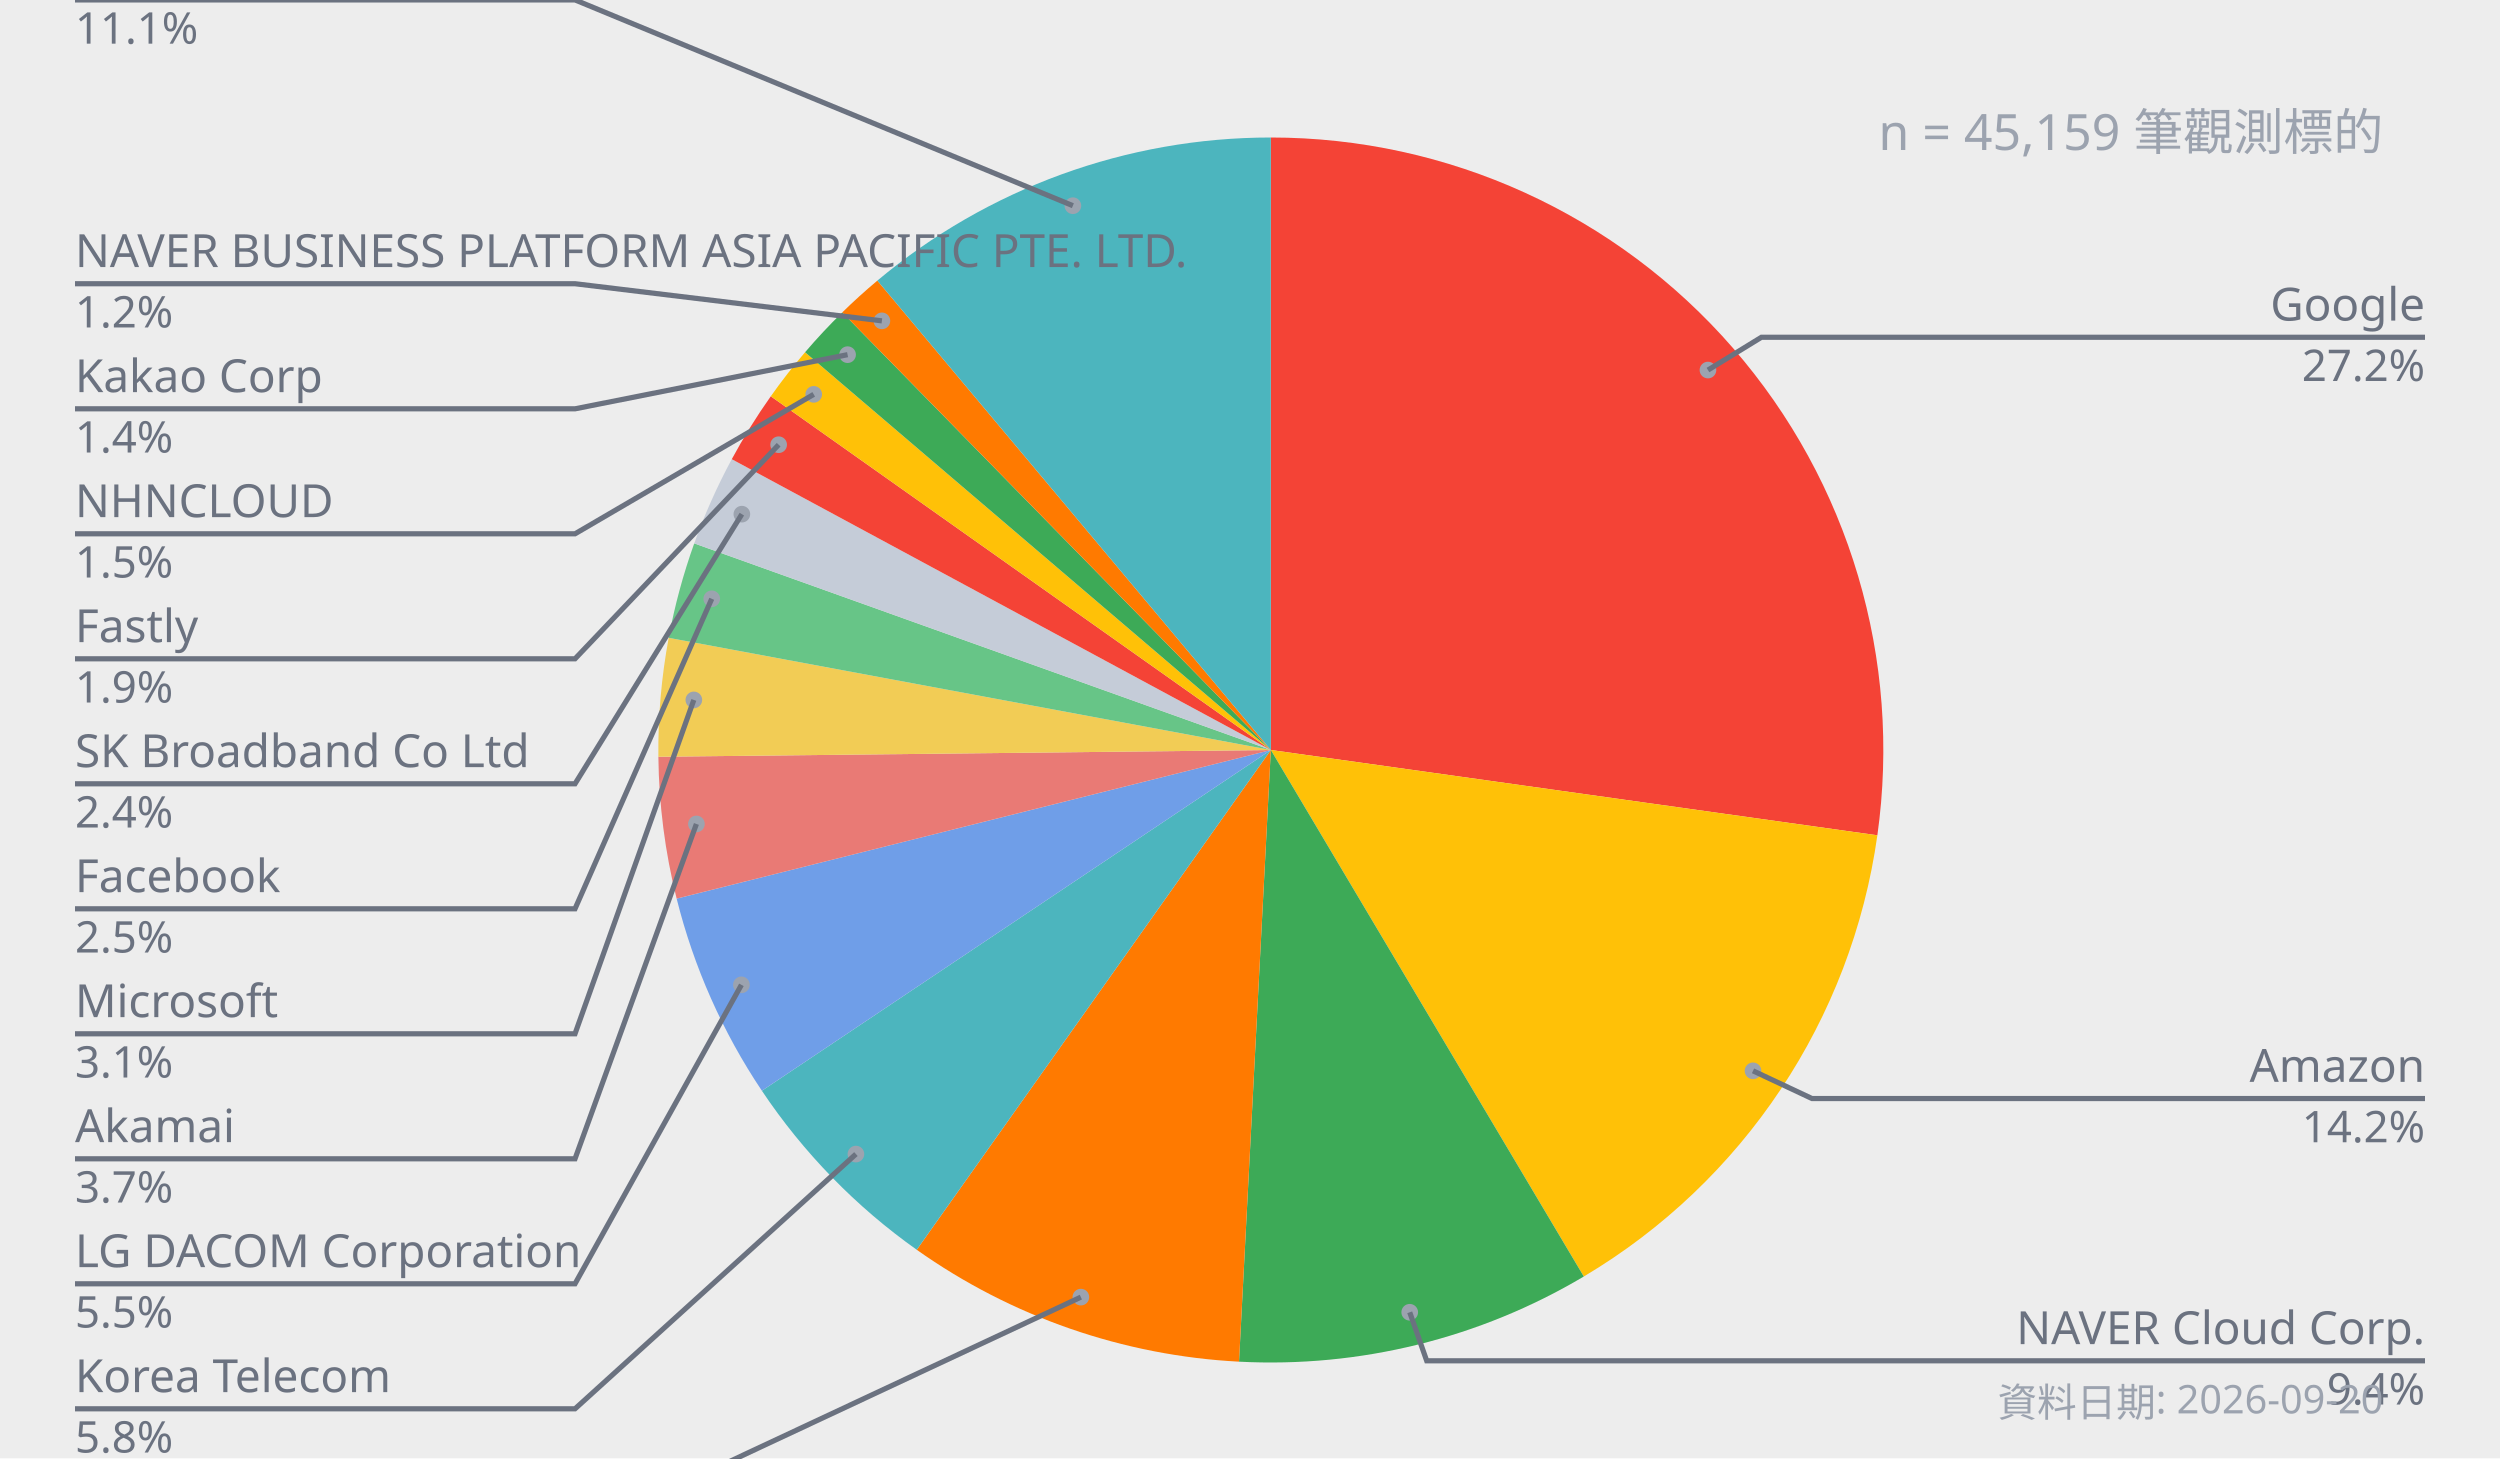
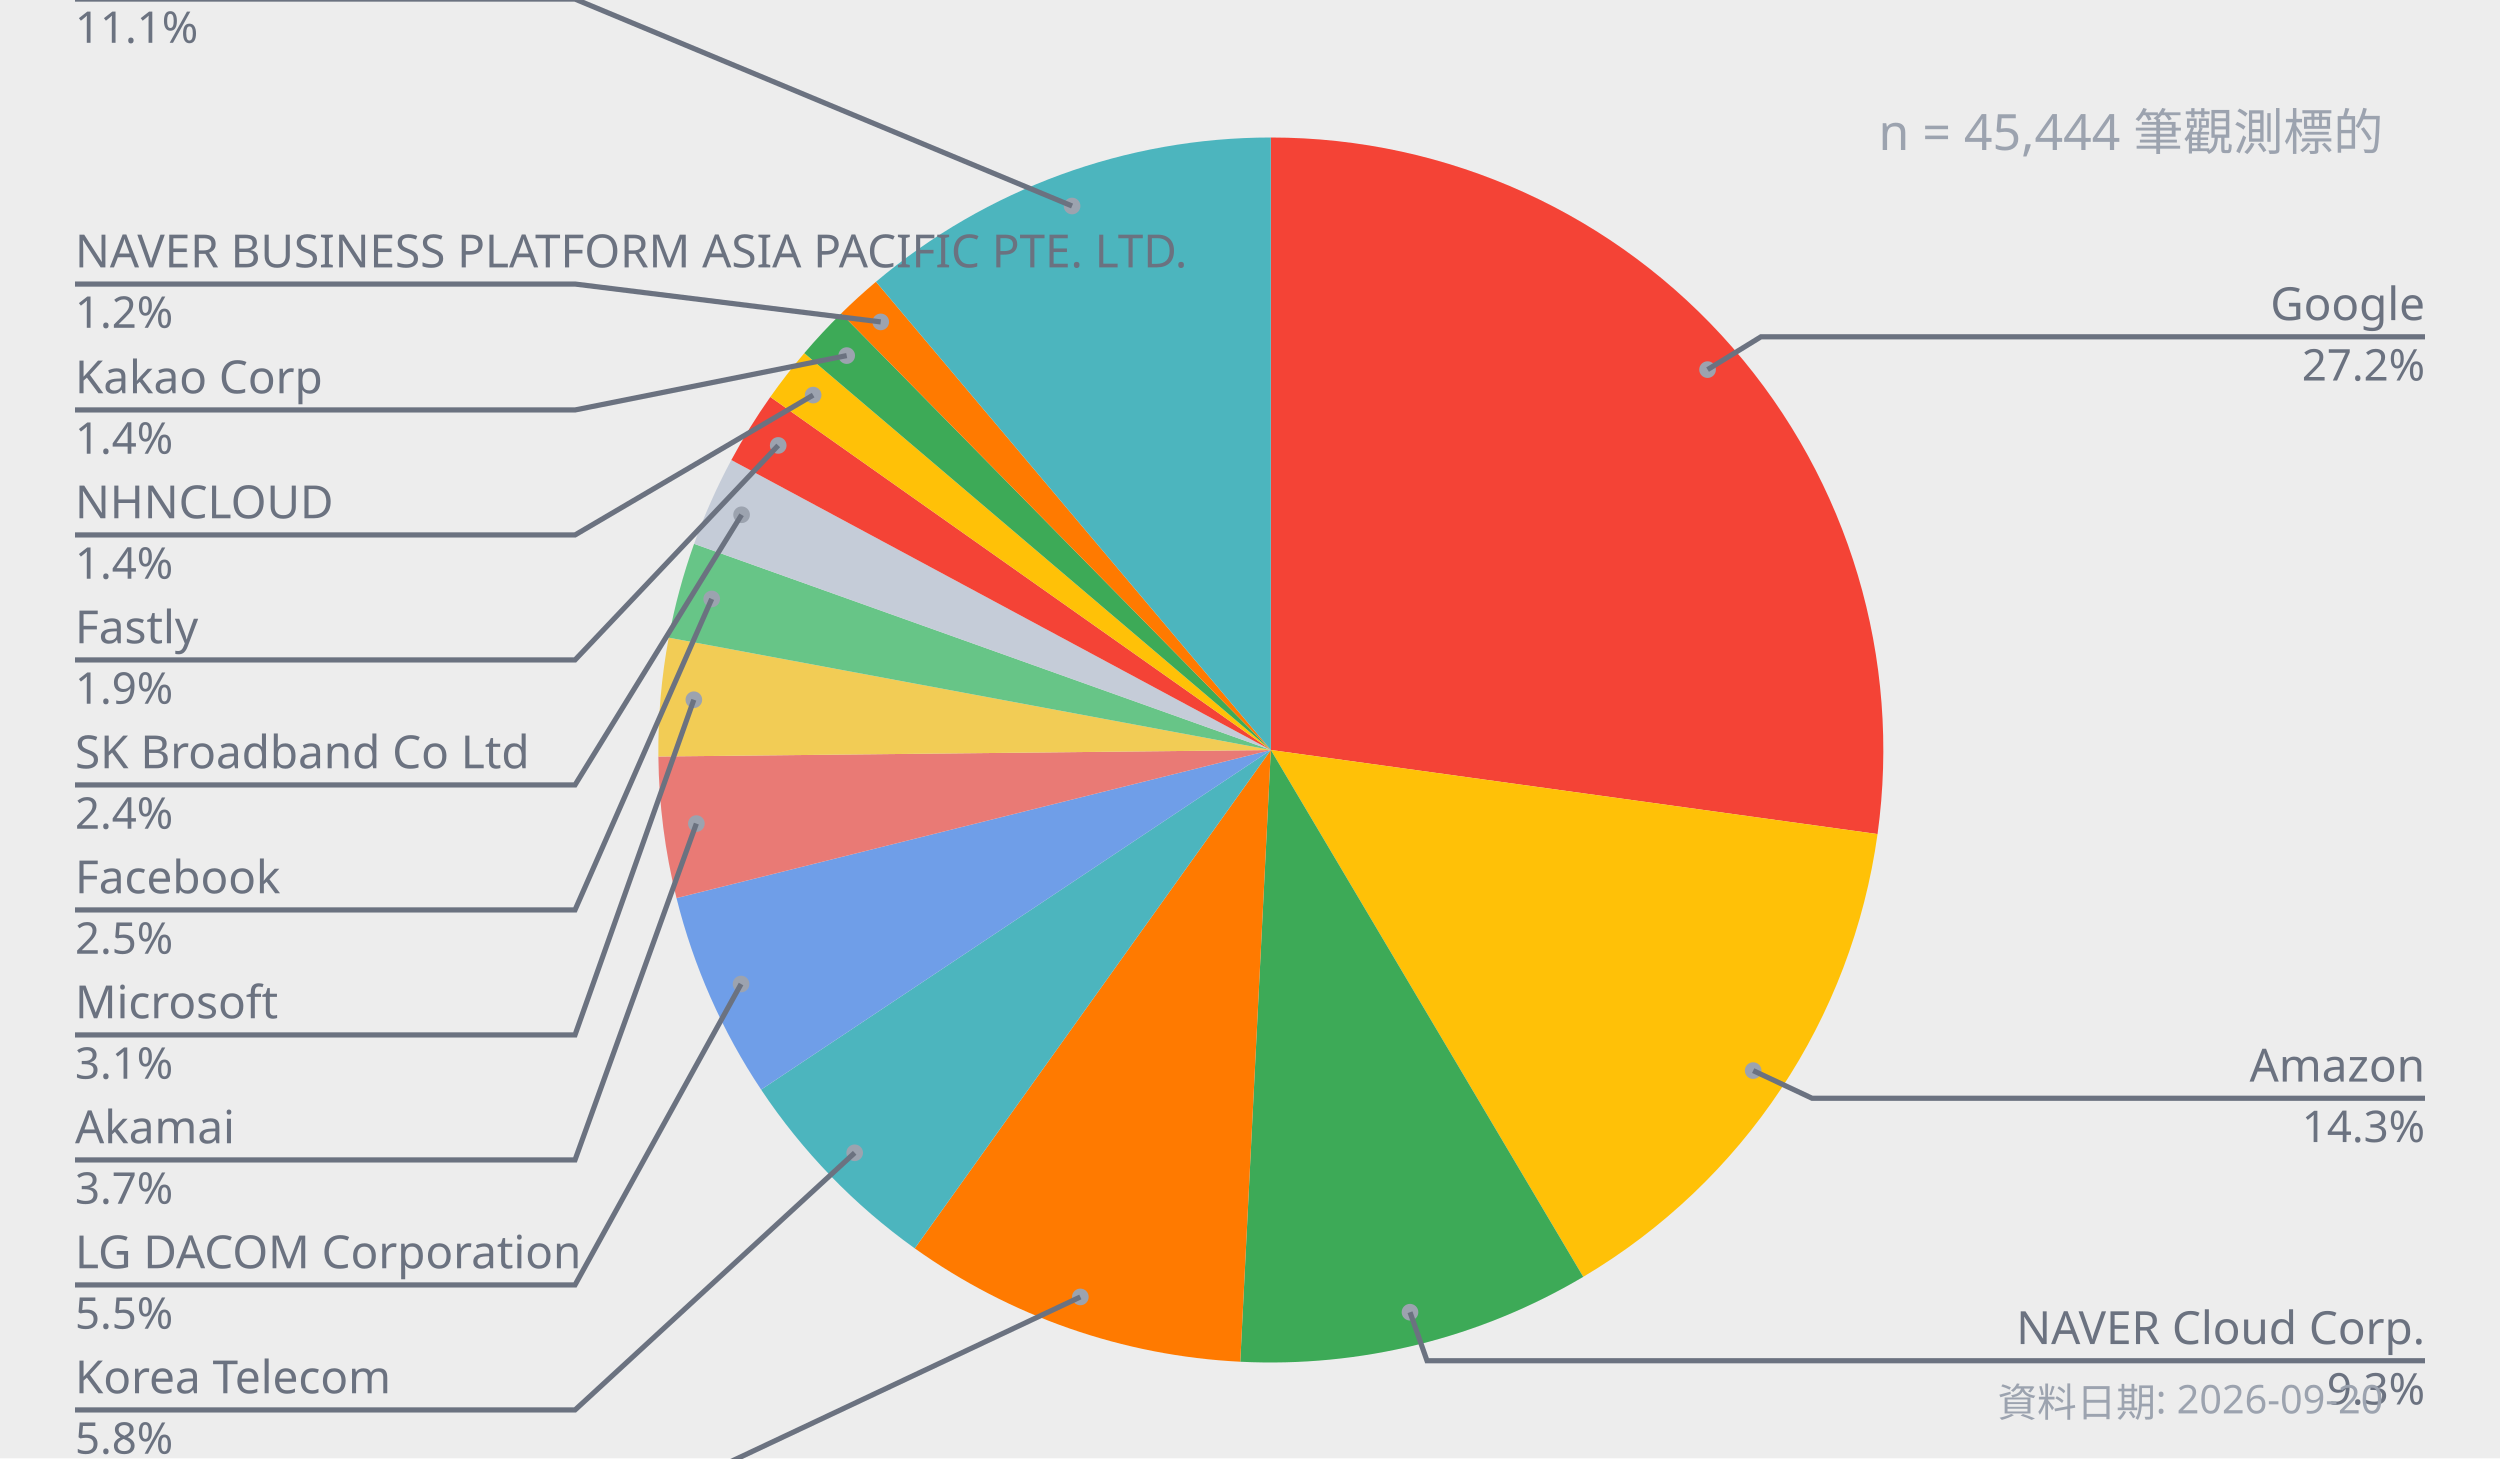
<svg xmlns="http://www.w3.org/2000/svg" width="1200" height="700" viewBox="0 0 1200 700">
  <rect width="100%" height="100%" fill="#EDEDED" />
-   <text x="1144" y="72" text-anchor="end" font-family="'Noto Sans TC','PingFang TC','Microsoft JhengHei',sans-serif" font-size="24" font-weight="400" fill="#9CA3AF">n = 45,159 筆觀測標的</text>
-   <path d="M 610 360 L 610 66 A 294 294 0 0 1 901.135 400.946 Z" fill="#F44336" />
-   <path d="M 610 360 L 901.135 400.946 A 294 294 0 0 1 760.221 612.725 Z" fill="#FFC107" />
-   <path d="M 610 360 L 760.221 612.725 A 294 294 0 0 1 594.729 653.603 Z" fill="#3DAA57" />
-   <path d="M 610 360 L 594.729 653.603 A 294 294 0 0 1 440.029 599.887 Z" fill="#FF7A00" />
-   <path d="M 610 360 L 440.029 599.887 A 294 294 0 0 1 365.698 523.562 Z" fill="#4CB5BE" />
-   <path d="M 610 360 L 365.698 523.562 A 294 294 0 0 1 324.783 431.326 Z" fill="#6F9EE8" />
-   <path d="M 610 360 L 324.783 431.326 A 294 294 0 0 1 316.018 363.242 Z" fill="#E97A75" />
-   <path d="M 610 360 L 316.018 363.242 A 294 294 0 0 1 320.972 306.157 Z" fill="#F2CC55" />
-   <path d="M 610 360 L 320.972 306.157 A 294 294 0 0 1 333.229 260.834 Z" fill="#67C587" />
-   <path d="M 610 360 L 333.229 260.834 A 294 294 0 0 1 351.251 220.411 Z" fill="#C5CCD8" />
-   <path d="M 610 360 L 351.251 220.411 A 294 294 0 0 1 369.977 190.221 Z" fill="#F44336" />
-   <path d="M 610 360 L 369.977 190.221 A 294 294 0 0 1 386.424 169.082 Z" fill="#FFC107" />
-   <path d="M 610 360 L 386.424 169.082 A 294 294 0 0 1 404.288 149.956 Z" fill="#3DAA57" />
-   <path d="M 610 360 L 404.288 149.956 A 294 294 0 0 1 421.135 134.687 Z" fill="#FF7A00" />
-   <path d="M 610 360 L 421.135 134.687 A 294 294 0 0 1 610 66 Z" fill="#4CB5BE" />
-   <circle cx="514.985" cy="98.741" r="4" fill="#9CA3AF" />
-   <polyline points="514.985,98.741 276,-0.044 36,-0.044" fill="none" stroke="#6B7280" stroke-width="2.5" />
-   <text x="36" y="-8.044" text-anchor="start" font-family="'Noto Sans TC','PingFang TC','Microsoft JhengHei',sans-serif" font-size="22" font-weight="400" fill="#6B7280">其他（&lt;1%）</text>
-   <text x="36" y="20.956" text-anchor="start" font-family="'Noto Sans TC','PingFang TC','Microsoft JhengHei',sans-serif" font-size="21" font-weight="400" fill="#6B7280">11.1%</text>
-   <circle cx="423.309" cy="154.014" r="4" fill="#9CA3AF" />
-   <polyline points="423.309,154.014 276,136.186 36,136.186" fill="none" stroke="#6B7280" stroke-width="2.5" />
-   <text x="36" y="128.186" text-anchor="start" font-family="'Noto Sans TC','PingFang TC','Microsoft JhengHei',sans-serif" font-size="22" font-weight="400" fill="#6B7280">NAVER BUSINESS PLATFORM ASIA PACIFIC PTE. LTD.</text>
-   <text x="36" y="157.186" text-anchor="start" font-family="'Noto Sans TC','PingFang TC','Microsoft JhengHei',sans-serif" font-size="21" font-weight="400" fill="#6B7280">1.2%</text>
-   <circle cx="406.836" cy="170.242" r="4" fill="#9CA3AF" />
-   <polyline points="406.836,170.242 276,196.231 36,196.231" fill="none" stroke="#6B7280" stroke-width="2.5" />
-   <text x="36" y="188.231" text-anchor="start" font-family="'Noto Sans TC','PingFang TC','Microsoft JhengHei',sans-serif" font-size="22" font-weight="400" fill="#6B7280">Kakao Corp</text>
-   <text x="36" y="217.231" text-anchor="start" font-family="'Noto Sans TC','PingFang TC','Microsoft JhengHei',sans-serif" font-size="21" font-weight="400" fill="#6B7280">1.4%</text>
-   <circle cx="390.587" cy="189.289" r="4" fill="#9CA3AF" />
-   <polyline points="390.587,189.289 276,256.231 36,256.231" fill="none" stroke="#6B7280" stroke-width="2.5" />
-   <text x="36" y="248.231" text-anchor="start" font-family="'Noto Sans TC','PingFang TC','Microsoft JhengHei',sans-serif" font-size="22" font-weight="400" fill="#6B7280">NHNCLOUD</text>
-   <text x="36" y="277.231" text-anchor="start" font-family="'Noto Sans TC','PingFang TC','Microsoft JhengHei',sans-serif" font-size="21" font-weight="400" fill="#6B7280">1.5%</text>
-   <circle cx="373.754" cy="213.467" r="4" fill="#9CA3AF" />
-   <polyline points="373.754,213.467 276,316.231 36,316.231" fill="none" stroke="#6B7280" stroke-width="2.5" />
-   <text x="36" y="308.231" text-anchor="start" font-family="'Noto Sans TC','PingFang TC','Microsoft JhengHei',sans-serif" font-size="22" font-weight="400" fill="#6B7280">Fastly</text>
-   <text x="36" y="337.231" text-anchor="start" font-family="'Noto Sans TC','PingFang TC','Microsoft JhengHei',sans-serif" font-size="21" font-weight="400" fill="#6B7280">1.9%</text>
-   <circle cx="356.092" cy="246.798" r="4" fill="#9CA3AF" />
-   <polyline points="356.092,246.798 276,376.231 36,376.231" fill="none" stroke="#6B7280" stroke-width="2.5" />
-   <text x="36" y="368.231" text-anchor="start" font-family="'Noto Sans TC','PingFang TC','Microsoft JhengHei',sans-serif" font-size="22" font-weight="400" fill="#6B7280">SK Broadband Co Ltd</text>
-   <text x="36" y="397.231" text-anchor="start" font-family="'Noto Sans TC','PingFang TC','Microsoft JhengHei',sans-serif" font-size="21" font-weight="400" fill="#6B7280">2.4%</text>
-   <circle cx="341.64" cy="287.427" r="4" fill="#9CA3AF" />
-   <polyline points="341.64,287.427 276,436.231 36,436.231" fill="none" stroke="#6B7280" stroke-width="2.5" />
-   <text x="36" y="428.231" text-anchor="start" font-family="'Noto Sans TC','PingFang TC','Microsoft JhengHei',sans-serif" font-size="22" font-weight="400" fill="#6B7280">Facebook</text>
-   <text x="36" y="457.231" text-anchor="start" font-family="'Noto Sans TC','PingFang TC','Microsoft JhengHei',sans-serif" font-size="21" font-weight="400" fill="#6B7280">2.5%</text>
-   <circle cx="333.041" cy="335.962" r="4" fill="#9CA3AF" />
-   <polyline points="333.041,335.962 276,496.231 36,496.231" fill="none" stroke="#6B7280" stroke-width="2.5" />
-   <text x="36" y="488.231" text-anchor="start" font-family="'Noto Sans TC','PingFang TC','Microsoft JhengHei',sans-serif" font-size="22" font-weight="400" fill="#6B7280">Microsoft</text>
-   <text x="36" y="517.231" text-anchor="start" font-family="'Noto Sans TC','PingFang TC','Microsoft JhengHei',sans-serif" font-size="21" font-weight="400" fill="#6B7280">3.1%</text>
-   <circle cx="334.276" cy="395.498" r="4" fill="#9CA3AF" />
-   <polyline points="334.276,395.498 276,556.231 36,556.231" fill="none" stroke="#6B7280" stroke-width="2.5" />
-   <text x="36" y="548.231" text-anchor="start" font-family="'Noto Sans TC','PingFang TC','Microsoft JhengHei',sans-serif" font-size="22" font-weight="400" fill="#6B7280">Akamai</text>
-   <text x="36" y="577.231" text-anchor="start" font-family="'Noto Sans TC','PingFang TC','Microsoft JhengHei',sans-serif" font-size="21" font-weight="400" fill="#6B7280">3.7%</text>
-   <circle cx="355.88" cy="472.725" r="4" fill="#9CA3AF" />
-   <polyline points="355.88,472.725 276,616.231 36,616.231" fill="none" stroke="#6B7280" stroke-width="2.5" />
-   <text x="36" y="608.231" text-anchor="start" font-family="'Noto Sans TC','PingFang TC','Microsoft JhengHei',sans-serif" font-size="22" font-weight="400" fill="#6B7280">LG DACOM Corporation</text>
-   <text x="36" y="637.231" text-anchor="start" font-family="'Noto Sans TC','PingFang TC','Microsoft JhengHei',sans-serif" font-size="21" font-weight="400" fill="#6B7280">5.5%</text>
-   <circle cx="410.84" cy="553.957" r="4" fill="#9CA3AF" />
-   <polyline points="410.84,553.957 276,676.231 36,676.231" fill="none" stroke="#6B7280" stroke-width="2.5" />
-   <text x="36" y="668.231" text-anchor="start" font-family="'Noto Sans TC','PingFang TC','Microsoft JhengHei',sans-serif" font-size="22" font-weight="400" fill="#6B7280">Korea Telecom</text>
-   <text x="36" y="697.231" text-anchor="start" font-family="'Noto Sans TC','PingFang TC','Microsoft JhengHei',sans-serif" font-size="21" font-weight="400" fill="#6B7280">5.8%</text>
-   <circle cx="518.812" cy="622.619" r="4" fill="#9CA3AF" />
-   <polyline points="518.812,622.619 276,736.231 36,736.231" fill="none" stroke="#6B7280" stroke-width="2.5" />
-   <text x="36" y="728.231" text-anchor="start" font-family="'Noto Sans TC','PingFang TC','Microsoft JhengHei',sans-serif" font-size="22" font-weight="400" fill="#6B7280">Cloudflare</text>
-   <text x="36" y="757.231" text-anchor="start" font-family="'Noto Sans TC','PingFang TC','Microsoft JhengHei',sans-serif" font-size="21" font-weight="400" fill="#6B7280">9.0%</text>
-   <circle cx="819.818" cy="177.626" r="4" fill="#9CA3AF" />
-   <polyline points="819.818,177.626 845.48,161.882 1164,161.882" fill="none" stroke="#6B7280" stroke-width="2.5" />
-   <text x="1164" y="153.882" text-anchor="end" font-family="'Noto Sans TC','PingFang TC','Microsoft JhengHei',sans-serif" font-size="22" font-weight="400" fill="#6B7280">Google</text>
-   <text x="1164" y="182.882" text-anchor="end" font-family="'Noto Sans TC','PingFang TC','Microsoft JhengHei',sans-serif" font-size="21" font-weight="400" fill="#6B7280">27.2%</text>
-   <circle cx="841.447" cy="514.001" r="4" fill="#9CA3AF" />
-   <polyline points="841.447,514.001 869.753,527.296 1164,527.296" fill="none" stroke="#6B7280" stroke-width="2.5" />
-   <text x="1164" y="519.296" text-anchor="end" font-family="'Noto Sans TC','PingFang TC','Microsoft JhengHei',sans-serif" font-size="22" font-weight="400" fill="#6B7280">Amazon</text>
-   <text x="1164" y="548.296" text-anchor="end" font-family="'Noto Sans TC','PingFang TC','Microsoft JhengHei',sans-serif" font-size="21" font-weight="400" fill="#6B7280">14.2%</text>
-   <circle cx="676.666" cy="629.888" r="4" fill="#9CA3AF" />
-   <polyline points="676.666,629.888 684.819,653.188 1164,653.188" fill="none" stroke="#6B7280" stroke-width="2.5" />
-   <text x="1164" y="645.188" text-anchor="end" font-family="'Noto Sans TC','PingFang TC','Microsoft JhengHei',sans-serif" font-size="22" font-weight="400" fill="#6B7280">NAVER Cloud Corp.</text>
-   <text x="1164" y="674.188" text-anchor="end" font-family="'Noto Sans TC','PingFang TC','Microsoft JhengHei',sans-serif" font-size="21" font-weight="400" fill="#6B7280">9.4%</text>
+   <text x="1144" y="72" text-anchor="end" font-family="'Noto Sans TC','PingFang TC','Microsoft JhengHei',sans-serif" font-size="24" font-weight="400" fill="#9CA3AF">n = 45,444 筆觀測標的</text>
+   <path d="M 610 360 L 610 66 A 294 294 0 0 1 901.217 400.359 Z" fill="#F44336" />
+   <path d="M 610 360 L 901.217 400.359 A 294 294 0 0 1 759.947 612.887 Z" fill="#FFC107" />
+   <path d="M 610 360 L 759.947 612.887 A 294 294 0 0 1 595.332 653.634 Z" fill="#3DAA57" />
+   <path d="M 610 360 L 595.332 653.634 A 294 294 0 0 1 439.084 599.215 Z" fill="#FF7A00" />
+   <path d="M 610 360 L 439.084 599.215 A 294 294 0 0 1 365.336 523.021 Z" fill="#4CB5BE" />
+   <path d="M 610 360 L 365.336 523.021 A 294 294 0 0 1 324.721 431.075 Z" fill="#6F9EE8" />
+   <path d="M 610 360 L 324.721 431.075 A 294 294 0 0 1 316.017 363.13 Z" fill="#E97A75" />
+   <path d="M 610 360 L 316.017 363.13 A 294 294 0 0 1 320.987 306.081 Z" fill="#F2CC55" />
+   <path d="M 610 360 L 320.987 306.081 A 294 294 0 0 1 333.156 261.039 Z" fill="#67C587" />
+   <path d="M 610 360 L 333.156 261.039 A 294 294 0 0 1 351.036 220.811 Z" fill="#C5CCD8" />
+   <path d="M 610 360 L 351.036 220.811 A 294 294 0 0 1 369.75 190.543 Z" fill="#F44336" />
+   <path d="M 610 360 L 369.75 190.543 A 294 294 0 0 1 386.06 169.509 Z" fill="#FFC107" />
+   <path d="M 610 360 L 386.06 169.509 A 294 294 0 0 1 403.77 150.464 Z" fill="#3DAA57" />
+   <path d="M 610 360 L 403.77 150.464 A 294 294 0 0 1 420.471 135.245 Z" fill="#FF7A00" />
+   <path d="M 610 360 L 420.471 135.245 A 294 294 0 0 1 610 66 Z" fill="#4CB5BE" />
+   <circle cx="514.599" cy="98.882" r="4" fill="#9CA3AF" />
+   <polyline points="514.599,98.882 276,-0.442 36,-0.442" fill="none" stroke="#6B7280" stroke-width="2.5" />
+   <text x="36" y="-8.442" text-anchor="start" font-family="'Noto Sans TC','PingFang TC','Microsoft JhengHei',sans-serif" font-size="22" font-weight="400" fill="#6B7280">其他（&lt;1%）</text>
+   <text x="36" y="20.558" text-anchor="start" font-family="'Noto Sans TC','PingFang TC','Microsoft JhengHei',sans-serif" font-size="21" font-weight="400" fill="#6B7280">11.1%</text>
+   <circle cx="422.751" cy="154.52" r="4" fill="#9CA3AF" />
+   <polyline points="422.751,154.52 276,136.339 36,136.339" fill="none" stroke="#6B7280" stroke-width="2.5" />
+   <text x="36" y="128.339" text-anchor="start" font-family="'Noto Sans TC','PingFang TC','Microsoft JhengHei',sans-serif" font-size="22" font-weight="400" fill="#6B7280">NAVER BUSINESS PLATFORM ASIA PACIFIC PTE. LTD.</text>
+   <text x="36" y="157.339" text-anchor="start" font-family="'Noto Sans TC','PingFang TC','Microsoft JhengHei',sans-serif" font-size="21" font-weight="400" fill="#6B7280">1.2%</text>
+   <circle cx="406.421" cy="170.687" r="4" fill="#9CA3AF" />
+   <polyline points="406.421,170.687 276,196.781 36,196.781" fill="none" stroke="#6B7280" stroke-width="2.5" />
+   <text x="36" y="188.781" text-anchor="start" font-family="'Noto Sans TC','PingFang TC','Microsoft JhengHei',sans-serif" font-size="22" font-weight="400" fill="#6B7280">Kakao Corp</text>
+   <text x="36" y="217.781" text-anchor="start" font-family="'Noto Sans TC','PingFang TC','Microsoft JhengHei',sans-serif" font-size="21" font-weight="400" fill="#6B7280">1.4%</text>
+   <circle cx="390.311" cy="189.646" r="4" fill="#9CA3AF" />
+   <polyline points="390.311,189.646 276,256.781 36,256.781" fill="none" stroke="#6B7280" stroke-width="2.5" />
+   <text x="36" y="248.781" text-anchor="start" font-family="'Noto Sans TC','PingFang TC','Microsoft JhengHei',sans-serif" font-size="22" font-weight="400" fill="#6B7280">NHNCLOUD</text>
+   <text x="36" y="277.781" text-anchor="start" font-family="'Noto Sans TC','PingFang TC','Microsoft JhengHei',sans-serif" font-size="21" font-weight="400" fill="#6B7280">1.4%</text>
+   <circle cx="373.543" cy="213.808" r="4" fill="#9CA3AF" />
+   <polyline points="373.543,213.808 276,316.781 36,316.781" fill="none" stroke="#6B7280" stroke-width="2.5" />
+   <text x="36" y="308.781" text-anchor="start" font-family="'Noto Sans TC','PingFang TC','Microsoft JhengHei',sans-serif" font-size="22" font-weight="400" fill="#6B7280">Fastly</text>
+   <text x="36" y="337.781" text-anchor="start" font-family="'Noto Sans TC','PingFang TC','Microsoft JhengHei',sans-serif" font-size="21" font-weight="400" fill="#6B7280">1.9%</text>
+   <circle cx="355.962" cy="247.089" r="4" fill="#9CA3AF" />
+   <polyline points="355.962,247.089 276,376.781 36,376.781" fill="none" stroke="#6B7280" stroke-width="2.5" />
+   <text x="36" y="368.781" text-anchor="start" font-family="'Noto Sans TC','PingFang TC','Microsoft JhengHei',sans-serif" font-size="22" font-weight="400" fill="#6B7280">SK Broadband Co Ltd</text>
+   <text x="36" y="397.781" text-anchor="start" font-family="'Noto Sans TC','PingFang TC','Microsoft JhengHei',sans-serif" font-size="21" font-weight="400" fill="#6B7280">2.4%</text>
+   <circle cx="341.622" cy="287.492" r="4" fill="#9CA3AF" />
+   <polyline points="341.622,287.492 276,436.781 36,436.781" fill="none" stroke="#6B7280" stroke-width="2.5" />
+   <text x="36" y="428.781" text-anchor="start" font-family="'Noto Sans TC','PingFang TC','Microsoft JhengHei',sans-serif" font-size="22" font-weight="400" fill="#6B7280">Facebook</text>
+   <text x="36" y="457.781" text-anchor="start" font-family="'Noto Sans TC','PingFang TC','Microsoft JhengHei',sans-serif" font-size="21" font-weight="400" fill="#6B7280">2.5%</text>
+   <circle cx="333.049" cy="335.873" r="4" fill="#9CA3AF" />
+   <polyline points="333.049,335.873 276,496.781 36,496.781" fill="none" stroke="#6B7280" stroke-width="2.5" />
+   <text x="36" y="488.781" text-anchor="start" font-family="'Noto Sans TC','PingFang TC','Microsoft JhengHei',sans-serif" font-size="22" font-weight="400" fill="#6B7280">Microsoft</text>
+   <text x="36" y="517.781" text-anchor="start" font-family="'Noto Sans TC','PingFang TC','Microsoft JhengHei',sans-serif" font-size="21" font-weight="400" fill="#6B7280">3.1%</text>
+   <circle cx="334.253" cy="395.324" r="4" fill="#9CA3AF" />
+   <polyline points="334.253,395.324 276,556.781 36,556.781" fill="none" stroke="#6B7280" stroke-width="2.5" />
+   <text x="36" y="548.781" text-anchor="start" font-family="'Noto Sans TC','PingFang TC','Microsoft JhengHei',sans-serif" font-size="22" font-weight="400" fill="#6B7280">Akamai</text>
+   <text x="36" y="577.781" text-anchor="start" font-family="'Noto Sans TC','PingFang TC','Microsoft JhengHei',sans-serif" font-size="21" font-weight="400" fill="#6B7280">3.7%</text>
+   <circle cx="355.706" cy="472.331" r="4" fill="#9CA3AF" />
+   <polyline points="355.706,472.331 276,616.781 36,616.781" fill="none" stroke="#6B7280" stroke-width="2.5" />
+   <text x="36" y="608.781" text-anchor="start" font-family="'Noto Sans TC','PingFang TC','Microsoft JhengHei',sans-serif" font-size="22" font-weight="400" fill="#6B7280">LG DACOM Corporation</text>
+   <text x="36" y="637.781" text-anchor="start" font-family="'Noto Sans TC','PingFang TC','Microsoft JhengHei',sans-serif" font-size="21" font-weight="400" fill="#6B7280">5.5%</text>
+   <circle cx="410.243" cy="553.343" r="4" fill="#9CA3AF" />
+   <polyline points="410.243,553.343 276,676.781 36,676.781" fill="none" stroke="#6B7280" stroke-width="2.5" />
+   <text x="36" y="668.781" text-anchor="start" font-family="'Noto Sans TC','PingFang TC','Microsoft JhengHei',sans-serif" font-size="22" font-weight="400" fill="#6B7280">Korea Telecom</text>
+   <text x="36" y="697.781" text-anchor="start" font-family="'Noto Sans TC','PingFang TC','Microsoft JhengHei',sans-serif" font-size="21" font-weight="400" fill="#6B7280">5.8%</text>
+   <circle cx="518.563" cy="622.533" r="4" fill="#9CA3AF" />
+   <polyline points="518.563,622.533 276,736.781 36,736.781" fill="none" stroke="#6B7280" stroke-width="2.5" />
+   <text x="36" y="728.781" text-anchor="start" font-family="'Noto Sans TC','PingFang TC','Microsoft JhengHei',sans-serif" font-size="22" font-weight="400" fill="#6B7280">Cloudflare</text>
+   <text x="36" y="757.781" text-anchor="start" font-family="'Noto Sans TC','PingFang TC','Microsoft JhengHei',sans-serif" font-size="21" font-weight="400" fill="#6B7280">9.1%</text>
+   <circle cx="819.634" cy="177.415" r="4" fill="#9CA3AF" />
+   <polyline points="819.634,177.415 845.273,161.652 1164,161.652" fill="none" stroke="#6B7280" stroke-width="2.5" />
+   <text x="1164" y="153.652" text-anchor="end" font-family="'Noto Sans TC','PingFang TC','Microsoft JhengHei',sans-serif" font-size="22" font-weight="400" fill="#6B7280">Google</text>
+   <text x="1164" y="182.652" text-anchor="end" font-family="'Noto Sans TC','PingFang TC','Microsoft JhengHei',sans-serif" font-size="21" font-weight="400" fill="#6B7280">27.2%</text>
+   <circle cx="841.519" cy="513.893" r="4" fill="#9CA3AF" />
+   <polyline points="841.519,513.893 869.834,527.178 1164,527.178" fill="none" stroke="#6B7280" stroke-width="2.5" />
+   <text x="1164" y="519.178" text-anchor="end" font-family="'Noto Sans TC','PingFang TC','Microsoft JhengHei',sans-serif" font-size="22" font-weight="400" fill="#6B7280">Amazon</text>
+   <text x="1164" y="548.178" text-anchor="end" font-family="'Noto Sans TC','PingFang TC','Microsoft JhengHei',sans-serif" font-size="21" font-weight="400" fill="#6B7280">14.3%</text>
+   <circle cx="676.797" cy="629.856" r="4" fill="#9CA3AF" />
+   <polyline points="676.797,629.856 684.966,653.153 1164,653.153" fill="none" stroke="#6B7280" stroke-width="2.5" />
+   <text x="1164" y="645.153" text-anchor="end" font-family="'Noto Sans TC','PingFang TC','Microsoft JhengHei',sans-serif" font-size="22" font-weight="400" fill="#6B7280">NAVER Cloud Corp.</text>
+   <text x="1164" y="674.153" text-anchor="end" font-family="'Noto Sans TC','PingFang TC','Microsoft JhengHei',sans-serif" font-size="21" font-weight="400" fill="#6B7280">9.3%</text>
  <text x="1144" y="680" text-anchor="end" font-family="'Noto Sans TC','PingFang TC','Microsoft JhengHei',sans-serif" font-size="19" font-weight="400" fill="#9CA3AF">資料日期: 2026-09-20</text>
</svg>
